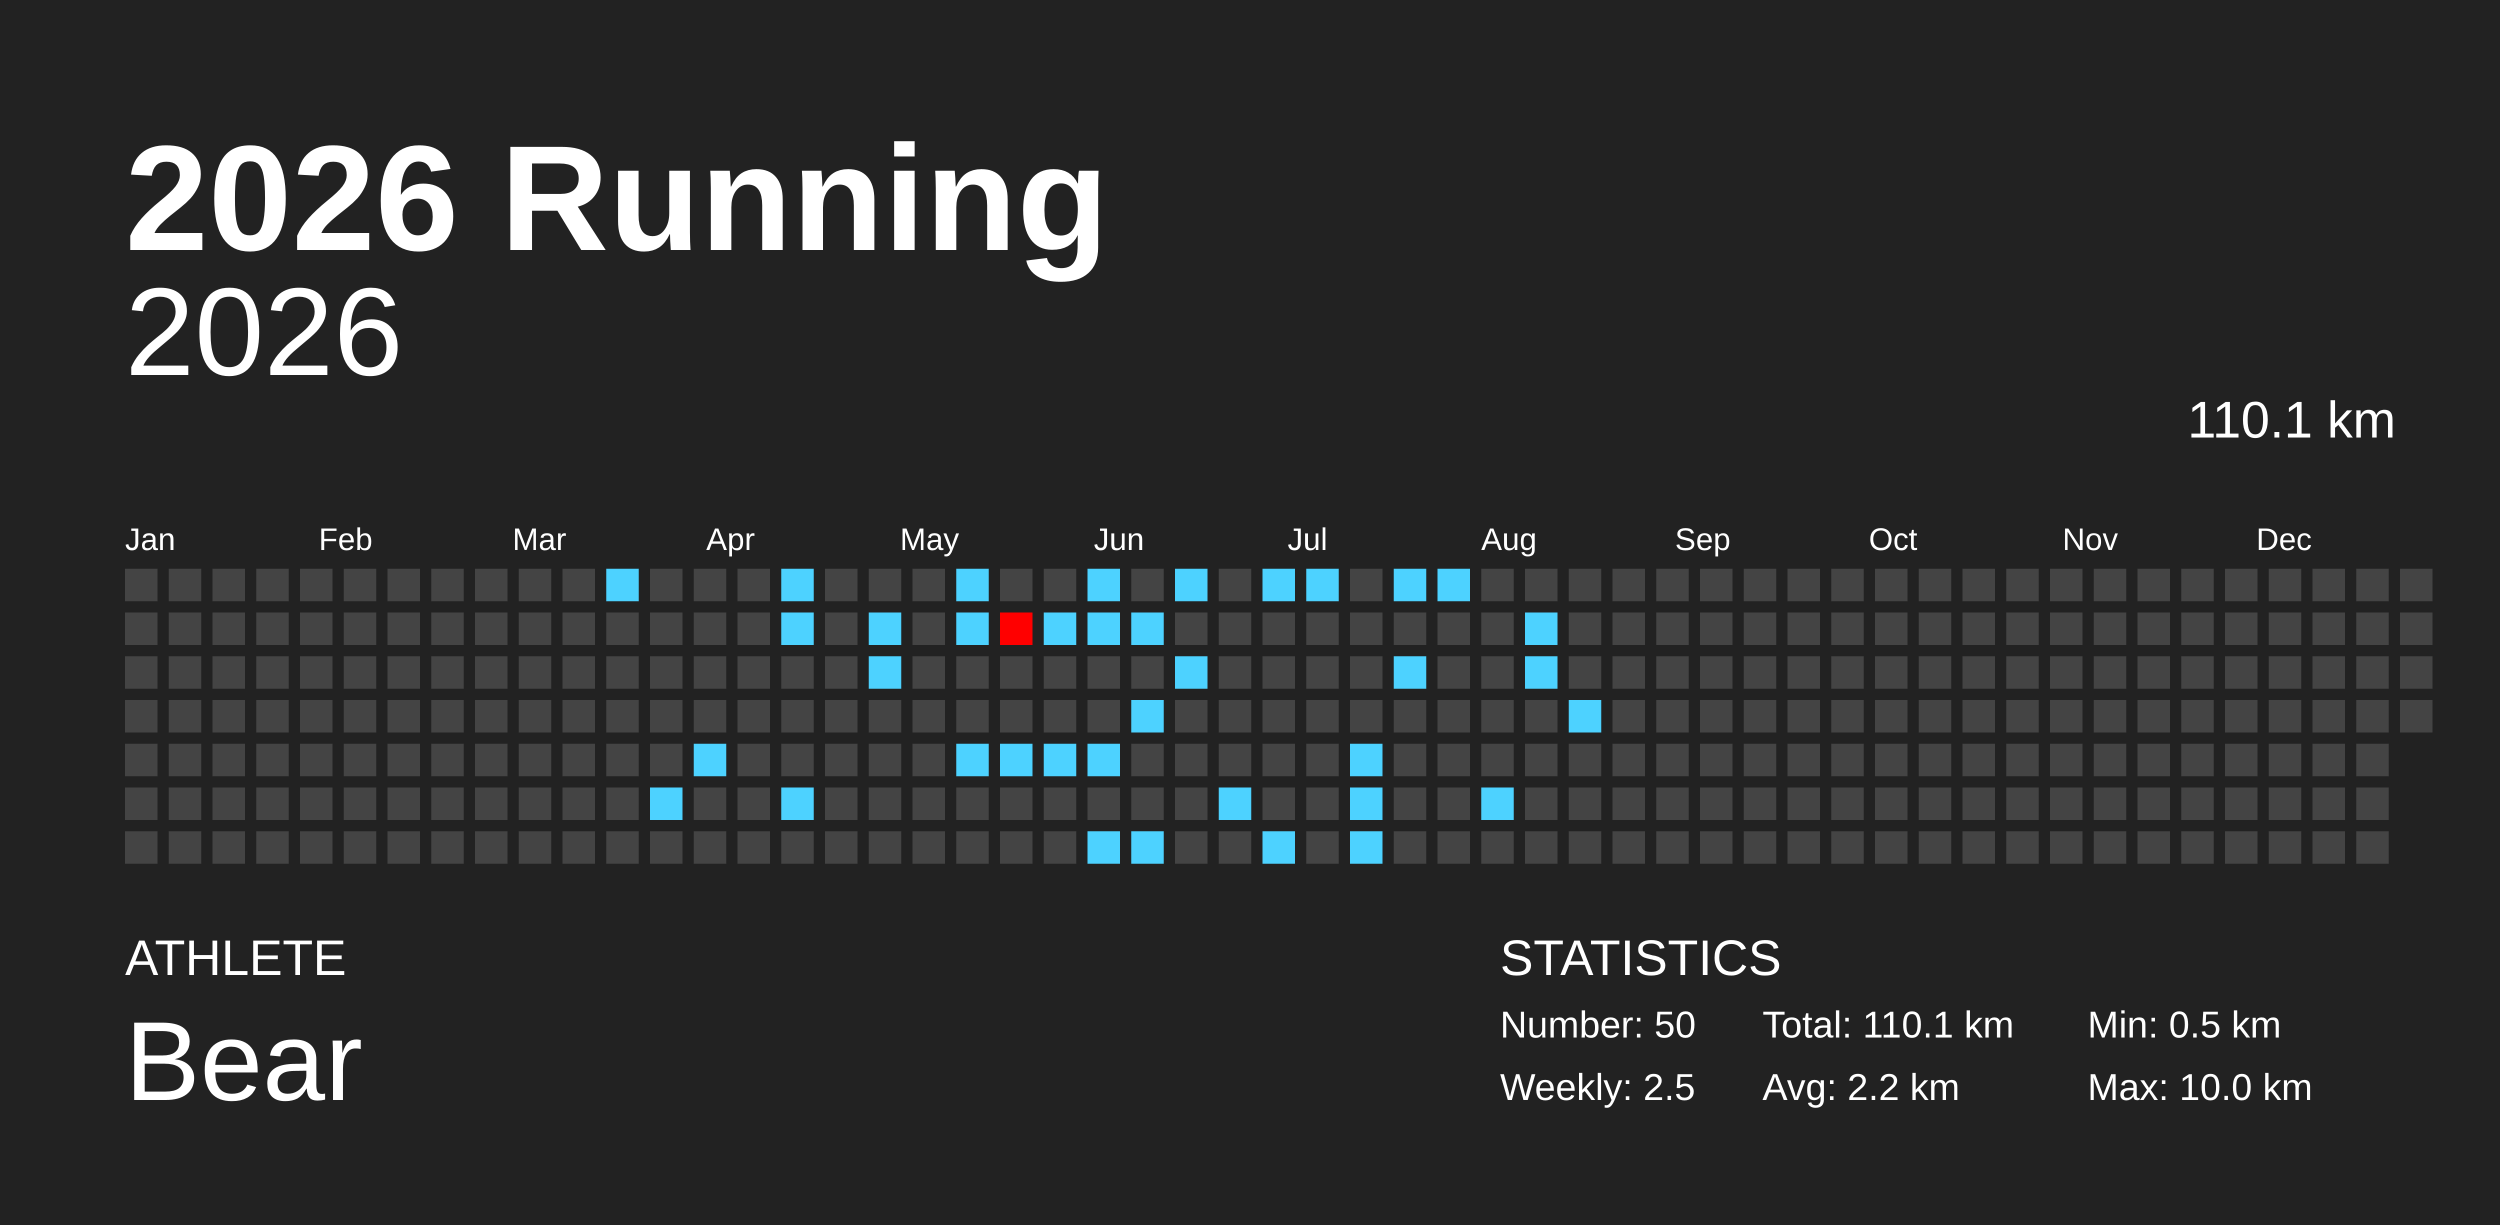
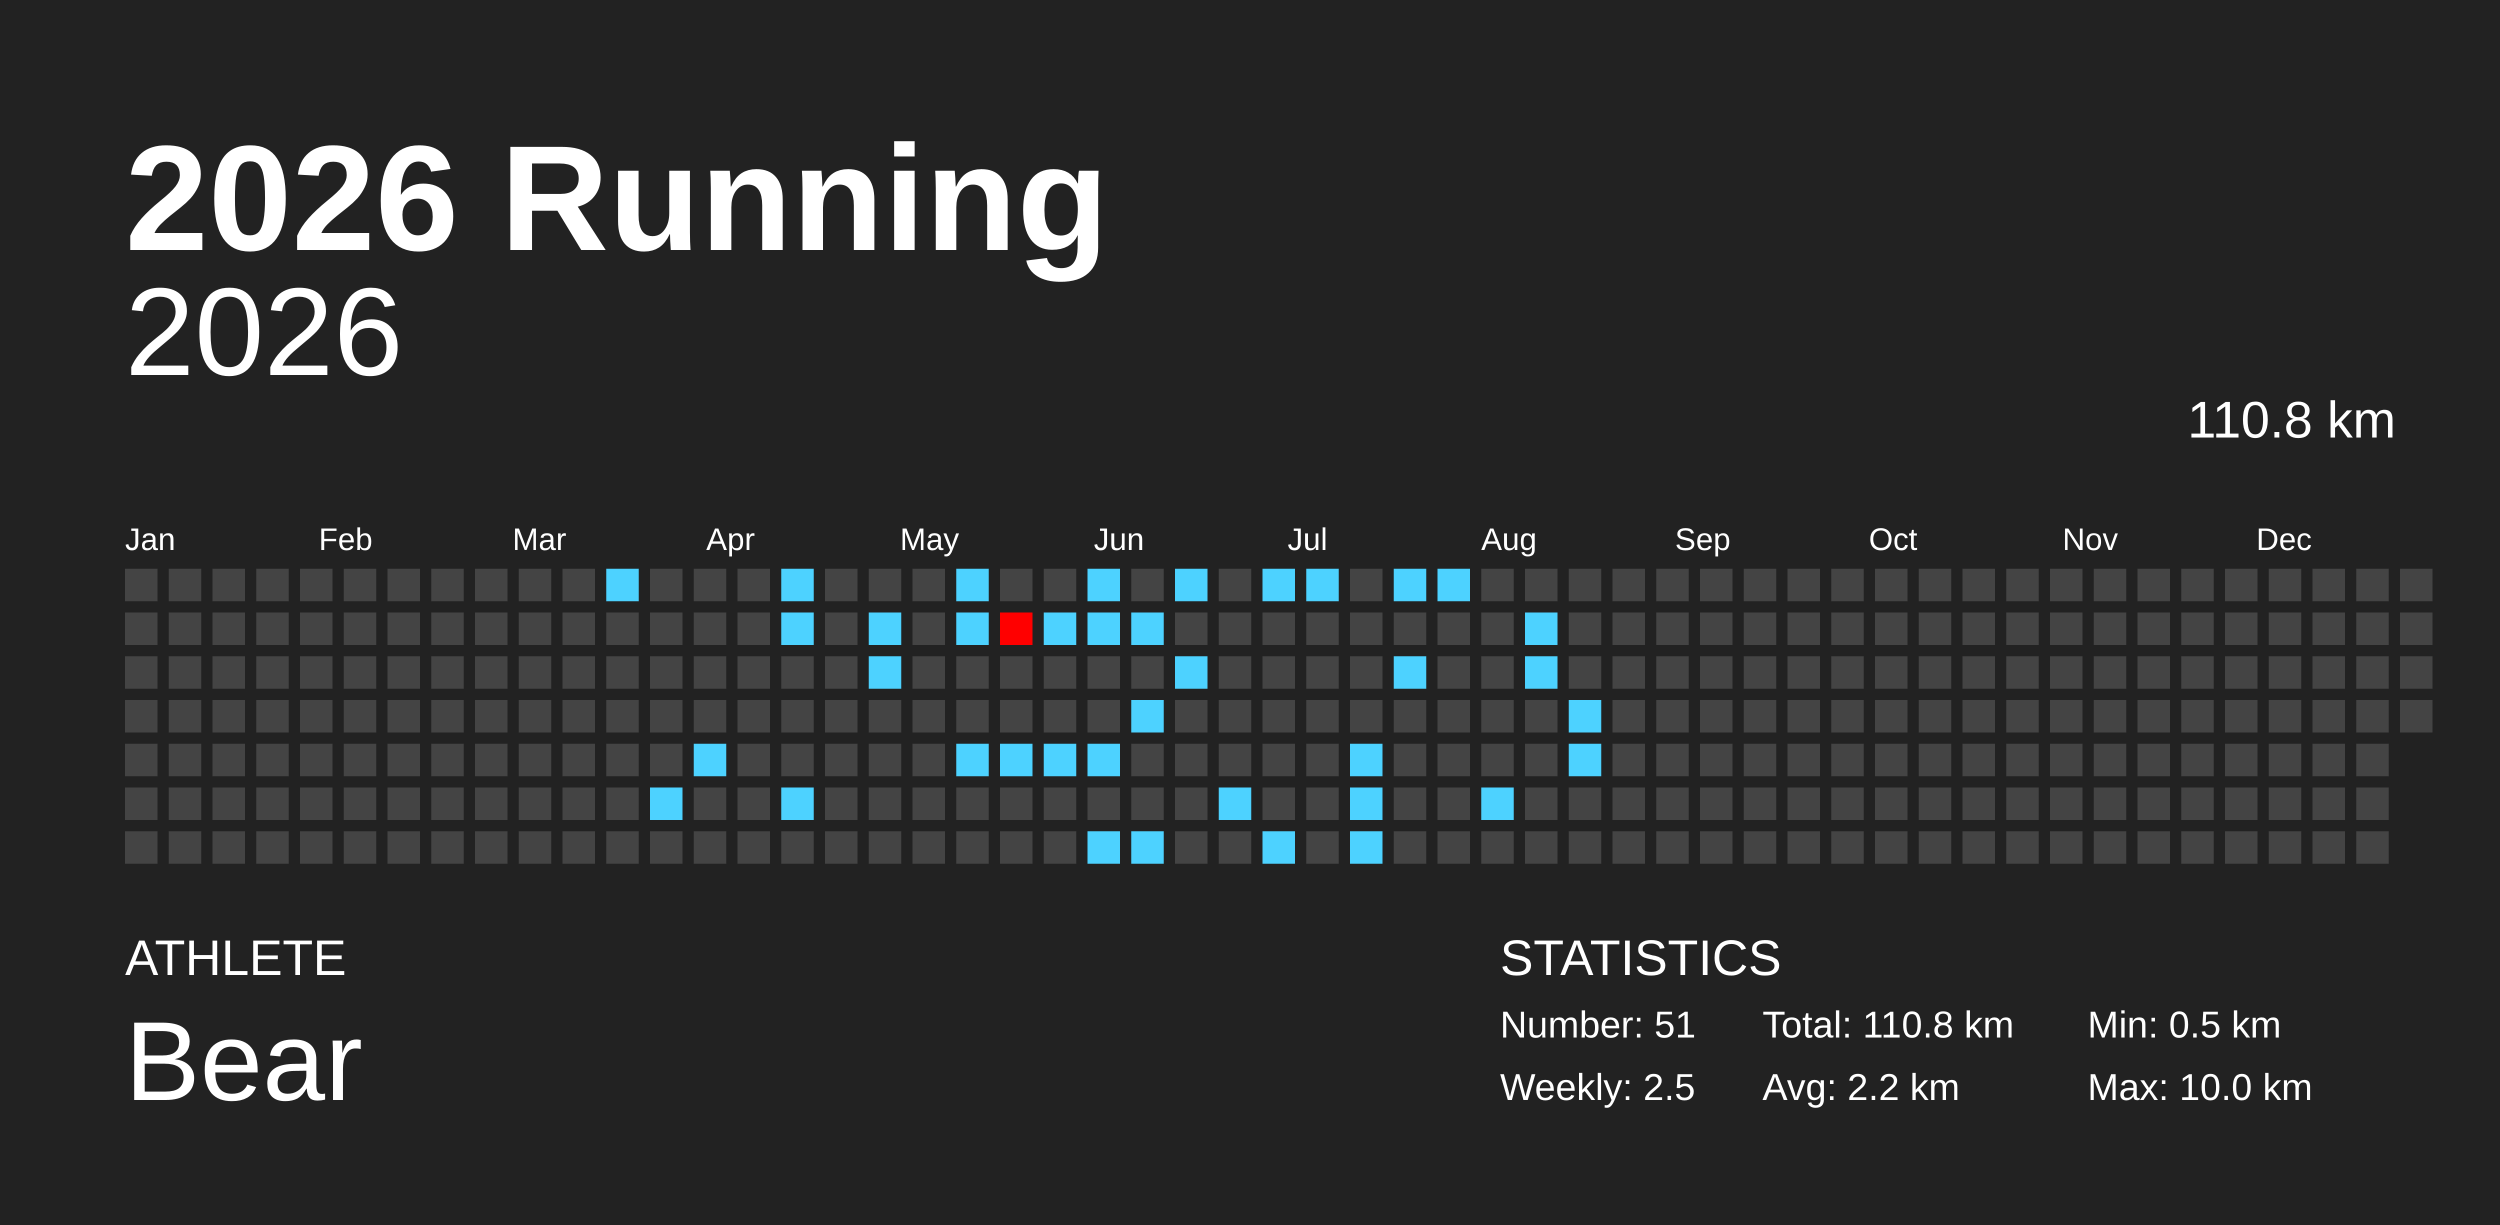
<svg xmlns="http://www.w3.org/2000/svg" baseProfile="full" height="98mm" version="1.1" viewBox="0,0,200,98" width="200mm">
  <defs />
  <rect fill="#222222" height="98" width="200" x="0" y="0" />
  <text fill="#FFFFFF" style="font-size:12px; font-family:Arial; font-weight:bold;" x="10" y="20">2026 Running</text>
  <text fill="#FFFFFF" style="font-size:4px; font-family:Arial" x="10" y="78">ATHLETE</text>
  <text fill="#FFFFFF" style="font-size:9px; font-family:Arial" x="10" y="88">Bear</text>
  <text fill="#FFFFFF" style="font-size:4px; font-family:Arial" x="120" y="78">STATISTICS</text>
-   <text fill="#FFFFFF" style="font-size:3px; font-family:Arial" x="120" y="83">Number: 50</text>
+   <text fill="#FFFFFF" style="font-size:3px; font-family:Arial" x="120" y="83">Number: 51</text>
  <text fill="#FFFFFF" style="font-size:3px; font-family:Arial" x="120" y="88">Weekly: 2.5</text>
-   <text fill="#FFFFFF" style="font-size:3px; font-family:Arial" x="141" y="83">Total: 110.1 km</text>
+   <text fill="#FFFFFF" style="font-size:3px; font-family:Arial" x="141" y="83">Total: 110.8 km</text>
  <text fill="#FFFFFF" style="font-size:3px; font-family:Arial" x="141" y="88">Avg: 2.2 km</text>
  <text fill="#FFFFFF" style="font-size:3px; font-family:Arial" x="167" y="83">Min: 0.5 km</text>
  <text fill="#FFFFFF" style="font-size:3px; font-family:Arial" x="167" y="88">Max: 10.0 km</text>
  <text alignment-baseline="hanging" fill="#FFFFFF" style="font-size:10.0px; font-family:Arial;" x="10" y="30">2026</text>
-   <text alignment-baseline="hanging" fill="#FFFFFF" style="font-size:4.125px; font-family:Arial;" x="175" y="35">110.1 km</text>
+   <text alignment-baseline="hanging" fill="#FFFFFF" style="font-size:4.125px; font-family:Arial;" x="175" y="35">110.8 km</text>
  <text fill="#FFFFFF" style="font-size:2.5px; font-family:Arial" x="10.0" y="44">Jan</text>
  <text fill="#FFFFFF" style="font-size:2.5px; font-family:Arial" x="25.5" y="44">Feb</text>
  <text fill="#FFFFFF" style="font-size:2.5px; font-family:Arial" x="41.0" y="44">Mar</text>
  <text fill="#FFFFFF" style="font-size:2.5px; font-family:Arial" x="56.5" y="44">Apr</text>
  <text fill="#FFFFFF" style="font-size:2.5px; font-family:Arial" x="72.0" y="44">May</text>
  <text fill="#FFFFFF" style="font-size:2.5px; font-family:Arial" x="87.5" y="44">Jun</text>
  <text fill="#FFFFFF" style="font-size:2.5px; font-family:Arial" x="103.0" y="44">Jul</text>
  <text fill="#FFFFFF" style="font-size:2.5px; font-family:Arial" x="118.5" y="44">Aug</text>
  <text fill="#FFFFFF" style="font-size:2.5px; font-family:Arial" x="134.0" y="44">Sep</text>
  <text fill="#FFFFFF" style="font-size:2.5px; font-family:Arial" x="149.5" y="44">Oct</text>
  <text fill="#FFFFFF" style="font-size:2.5px; font-family:Arial" x="165.0" y="44">Nov</text>
  <text fill="#FFFFFF" style="font-size:2.5px; font-family:Arial" x="180.5" y="44">Dec</text>
  <rect fill="#444444" height="2.6" width="2.6" x="10.0" y="45.5" />
  <rect fill="#444444" height="2.6" width="2.6" x="10.0" y="49.0" />
  <rect fill="#444444" height="2.6" width="2.6" x="10.0" y="52.5" />
  <rect fill="#444444" height="2.6" width="2.6" x="10.0" y="56.0" />
  <rect fill="#444444" height="2.6" width="2.6" x="10.0" y="59.5" />
  <rect fill="#444444" height="2.6" width="2.6" x="10.0" y="63.0" />
  <rect fill="#444444" height="2.6" width="2.6" x="10.0" y="66.5" />
  <rect fill="#444444" height="2.6" width="2.6" x="13.5" y="45.5" />
  <rect fill="#444444" height="2.6" width="2.6" x="13.5" y="49.0" />
  <rect fill="#444444" height="2.6" width="2.6" x="13.5" y="52.5" />
  <rect fill="#444444" height="2.6" width="2.6" x="13.5" y="56.0" />
  <rect fill="#444444" height="2.6" width="2.6" x="13.5" y="59.5" />
  <rect fill="#444444" height="2.6" width="2.6" x="13.5" y="63.0" />
  <rect fill="#444444" height="2.6" width="2.6" x="13.5" y="66.5" />
  <rect fill="#444444" height="2.6" width="2.6" x="17.0" y="45.5" />
  <rect fill="#444444" height="2.6" width="2.6" x="17.0" y="49.0" />
  <rect fill="#444444" height="2.6" width="2.6" x="17.0" y="52.5" />
  <rect fill="#444444" height="2.6" width="2.6" x="17.0" y="56.0" />
  <rect fill="#444444" height="2.6" width="2.6" x="17.0" y="59.5" />
  <rect fill="#444444" height="2.6" width="2.6" x="17.0" y="63.0" />
  <rect fill="#444444" height="2.6" width="2.6" x="17.0" y="66.5" />
  <rect fill="#444444" height="2.6" width="2.6" x="20.5" y="45.5" />
  <rect fill="#444444" height="2.6" width="2.6" x="20.5" y="49.0" />
  <rect fill="#444444" height="2.6" width="2.6" x="20.5" y="52.5" />
  <rect fill="#444444" height="2.6" width="2.6" x="20.5" y="56.0" />
  <rect fill="#444444" height="2.6" width="2.6" x="20.5" y="59.5" />
  <rect fill="#444444" height="2.6" width="2.6" x="20.5" y="63.0" />
  <rect fill="#444444" height="2.6" width="2.6" x="20.5" y="66.5" />
  <rect fill="#444444" height="2.6" width="2.6" x="24.0" y="45.5" />
  <rect fill="#444444" height="2.6" width="2.6" x="24.0" y="49.0" />
  <rect fill="#444444" height="2.6" width="2.6" x="24.0" y="52.5" />
  <rect fill="#444444" height="2.6" width="2.6" x="24.0" y="56.0" />
  <rect fill="#444444" height="2.6" width="2.6" x="24.0" y="59.5" />
  <rect fill="#444444" height="2.6" width="2.6" x="24.0" y="63.0" />
  <rect fill="#444444" height="2.6" width="2.6" x="24.0" y="66.5" />
  <rect fill="#444444" height="2.6" width="2.6" x="27.5" y="45.5" />
  <rect fill="#444444" height="2.6" width="2.6" x="27.5" y="49.0" />
  <rect fill="#444444" height="2.6" width="2.6" x="27.5" y="52.5" />
  <rect fill="#444444" height="2.6" width="2.6" x="27.5" y="56.0" />
  <rect fill="#444444" height="2.6" width="2.6" x="27.5" y="59.5" />
  <rect fill="#444444" height="2.6" width="2.6" x="27.5" y="63.0" />
  <rect fill="#444444" height="2.6" width="2.6" x="27.5" y="66.5" />
  <rect fill="#444444" height="2.6" width="2.6" x="31.0" y="45.5" />
  <rect fill="#444444" height="2.6" width="2.6" x="31.0" y="49.0" />
  <rect fill="#444444" height="2.6" width="2.6" x="31.0" y="52.5" />
  <rect fill="#444444" height="2.6" width="2.6" x="31.0" y="56.0" />
  <rect fill="#444444" height="2.6" width="2.6" x="31.0" y="59.5" />
  <rect fill="#444444" height="2.6" width="2.6" x="31.0" y="63.0" />
  <rect fill="#444444" height="2.6" width="2.6" x="31.0" y="66.5" />
  <rect fill="#444444" height="2.6" width="2.6" x="34.5" y="45.5" />
  <rect fill="#444444" height="2.6" width="2.6" x="34.5" y="49.0" />
  <rect fill="#444444" height="2.6" width="2.6" x="34.5" y="52.5" />
  <rect fill="#444444" height="2.6" width="2.6" x="34.5" y="56.0" />
  <rect fill="#444444" height="2.6" width="2.6" x="34.5" y="59.5" />
  <rect fill="#444444" height="2.6" width="2.6" x="34.5" y="63.0" />
  <rect fill="#444444" height="2.6" width="2.6" x="34.5" y="66.5" />
  <rect fill="#444444" height="2.6" width="2.6" x="38.0" y="45.5" />
  <rect fill="#444444" height="2.6" width="2.6" x="38.0" y="49.0" />
  <rect fill="#444444" height="2.6" width="2.6" x="38.0" y="52.5" />
  <rect fill="#444444" height="2.6" width="2.6" x="38.0" y="56.0" />
  <rect fill="#444444" height="2.6" width="2.6" x="38.0" y="59.5" />
  <rect fill="#444444" height="2.6" width="2.6" x="38.0" y="63.0" />
  <rect fill="#444444" height="2.6" width="2.6" x="38.0" y="66.5" />
  <rect fill="#444444" height="2.6" width="2.6" x="41.5" y="45.5" />
  <rect fill="#444444" height="2.6" width="2.6" x="41.5" y="49.0" />
  <rect fill="#444444" height="2.6" width="2.6" x="41.5" y="52.5" />
  <rect fill="#444444" height="2.6" width="2.6" x="41.5" y="56.0" />
  <rect fill="#444444" height="2.6" width="2.6" x="41.5" y="59.5" />
  <rect fill="#444444" height="2.6" width="2.6" x="41.5" y="63.0" />
  <rect fill="#444444" height="2.6" width="2.6" x="41.5" y="66.5" />
  <rect fill="#444444" height="2.6" width="2.6" x="45.0" y="45.5" />
  <rect fill="#444444" height="2.6" width="2.6" x="45.0" y="49.0" />
  <rect fill="#444444" height="2.6" width="2.6" x="45.0" y="52.5" />
  <rect fill="#444444" height="2.6" width="2.6" x="45.0" y="56.0" />
  <rect fill="#444444" height="2.6" width="2.6" x="45.0" y="59.5" />
  <rect fill="#444444" height="2.6" width="2.6" x="45.0" y="63.0" />
  <rect fill="#444444" height="2.6" width="2.6" x="45.0" y="66.5" />
  <rect fill="#4dd2ff" height="2.6" width="2.6" x="48.5" y="45.5" />
  <rect fill="#444444" height="2.6" width="2.6" x="48.5" y="49.0" />
  <rect fill="#444444" height="2.6" width="2.6" x="48.5" y="52.5" />
  <rect fill="#444444" height="2.6" width="2.6" x="48.5" y="56.0" />
  <rect fill="#444444" height="2.6" width="2.6" x="48.5" y="59.5" />
  <rect fill="#444444" height="2.6" width="2.6" x="48.5" y="63.0" />
  <rect fill="#444444" height="2.6" width="2.6" x="48.5" y="66.5" />
  <rect fill="#444444" height="2.6" width="2.6" x="52.0" y="45.5" />
  <rect fill="#444444" height="2.6" width="2.6" x="52.0" y="49.0" />
  <rect fill="#444444" height="2.6" width="2.6" x="52.0" y="52.5" />
  <rect fill="#444444" height="2.6" width="2.6" x="52.0" y="56.0" />
  <rect fill="#444444" height="2.6" width="2.6" x="52.0" y="59.5" />
  <rect fill="#4dd2ff" height="2.6" width="2.6" x="52.0" y="63.0" />
  <rect fill="#444444" height="2.6" width="2.6" x="52.0" y="66.5" />
  <rect fill="#444444" height="2.6" width="2.6" x="55.5" y="45.5" />
  <rect fill="#444444" height="2.6" width="2.6" x="55.5" y="49.0" />
  <rect fill="#444444" height="2.6" width="2.6" x="55.5" y="52.5" />
  <rect fill="#444444" height="2.6" width="2.6" x="55.5" y="56.0" />
  <rect fill="#4dd2ff" height="2.6" width="2.6" x="55.5" y="59.5" />
  <rect fill="#444444" height="2.6" width="2.6" x="55.5" y="63.0" />
  <rect fill="#444444" height="2.6" width="2.6" x="55.5" y="66.5" />
  <rect fill="#444444" height="2.6" width="2.6" x="59.0" y="45.5" />
  <rect fill="#444444" height="2.6" width="2.6" x="59.0" y="49.0" />
  <rect fill="#444444" height="2.6" width="2.6" x="59.0" y="52.5" />
  <rect fill="#444444" height="2.6" width="2.6" x="59.0" y="56.0" />
  <rect fill="#444444" height="2.6" width="2.6" x="59.0" y="59.5" />
  <rect fill="#444444" height="2.6" width="2.6" x="59.0" y="63.0" />
  <rect fill="#444444" height="2.6" width="2.6" x="59.0" y="66.5" />
  <rect fill="#4dd2ff" height="2.6" width="2.6" x="62.5" y="45.5" />
  <rect fill="#4dd2ff" height="2.6" width="2.6" x="62.5" y="49.0" />
  <rect fill="#444444" height="2.6" width="2.6" x="62.5" y="52.5" />
  <rect fill="#444444" height="2.6" width="2.6" x="62.5" y="56.0" />
  <rect fill="#444444" height="2.6" width="2.6" x="62.5" y="59.5" />
  <rect fill="#4dd2ff" height="2.6" width="2.6" x="62.5" y="63.0" />
  <rect fill="#444444" height="2.6" width="2.6" x="62.5" y="66.5" />
  <rect fill="#444444" height="2.6" width="2.6" x="66.0" y="45.5" />
  <rect fill="#444444" height="2.6" width="2.6" x="66.0" y="49.0" />
  <rect fill="#444444" height="2.6" width="2.6" x="66.0" y="52.5" />
  <rect fill="#444444" height="2.6" width="2.6" x="66.0" y="56.0" />
  <rect fill="#444444" height="2.6" width="2.6" x="66.0" y="59.5" />
  <rect fill="#444444" height="2.6" width="2.6" x="66.0" y="63.0" />
  <rect fill="#444444" height="2.6" width="2.6" x="66.0" y="66.5" />
  <rect fill="#444444" height="2.6" width="2.6" x="69.5" y="45.5" />
  <rect fill="#4dd2ff" height="2.6" width="2.6" x="69.5" y="49.0" />
  <rect fill="#4dd2ff" height="2.6" width="2.6" x="69.5" y="52.5" />
  <rect fill="#444444" height="2.6" width="2.6" x="69.5" y="56.0" />
  <rect fill="#444444" height="2.6" width="2.6" x="69.5" y="59.5" />
  <rect fill="#444444" height="2.6" width="2.6" x="69.5" y="63.0" />
  <rect fill="#444444" height="2.6" width="2.6" x="69.5" y="66.5" />
  <rect fill="#444444" height="2.6" width="2.6" x="73.0" y="45.5" />
  <rect fill="#444444" height="2.6" width="2.6" x="73.0" y="49.0" />
  <rect fill="#444444" height="2.6" width="2.6" x="73.0" y="52.5" />
  <rect fill="#444444" height="2.6" width="2.6" x="73.0" y="56.0" />
  <rect fill="#444444" height="2.6" width="2.6" x="73.0" y="59.5" />
  <rect fill="#444444" height="2.6" width="2.6" x="73.0" y="63.0" />
  <rect fill="#444444" height="2.6" width="2.6" x="73.0" y="66.5" />
  <rect fill="#4dd2ff" height="2.6" width="2.6" x="76.5" y="45.5" />
  <rect fill="#4dd2ff" height="2.6" width="2.6" x="76.5" y="49.0" />
  <rect fill="#444444" height="2.6" width="2.6" x="76.5" y="52.5" />
  <rect fill="#444444" height="2.6" width="2.6" x="76.5" y="56.0" />
  <rect fill="#4dd2ff" height="2.6" width="2.6" x="76.5" y="59.5" />
  <rect fill="#444444" height="2.6" width="2.6" x="76.5" y="63.0" />
  <rect fill="#444444" height="2.6" width="2.6" x="76.5" y="66.5" />
  <rect fill="#444444" height="2.6" width="2.6" x="80.0" y="45.5" />
  <rect fill="#ff0000" height="2.6" width="2.6" x="80.0" y="49.0" />
  <rect fill="#444444" height="2.6" width="2.6" x="80.0" y="52.5" />
  <rect fill="#444444" height="2.6" width="2.6" x="80.0" y="56.0" />
  <rect fill="#4dd2ff" height="2.6" width="2.6" x="80.0" y="59.5" />
  <rect fill="#444444" height="2.6" width="2.6" x="80.0" y="63.0" />
  <rect fill="#444444" height="2.6" width="2.6" x="80.0" y="66.5" />
  <rect fill="#444444" height="2.6" width="2.6" x="83.5" y="45.5" />
  <rect fill="#4dd2ff" height="2.6" width="2.6" x="83.5" y="49.0" />
  <rect fill="#444444" height="2.6" width="2.6" x="83.5" y="52.5" />
  <rect fill="#444444" height="2.6" width="2.6" x="83.5" y="56.0" />
  <rect fill="#4dd2ff" height="2.6" width="2.6" x="83.5" y="59.5" />
  <rect fill="#444444" height="2.6" width="2.6" x="83.5" y="63.0" />
  <rect fill="#444444" height="2.6" width="2.6" x="83.5" y="66.5" />
  <rect fill="#4dd2ff" height="2.6" width="2.6" x="87.0" y="45.5" />
  <rect fill="#4dd2ff" height="2.6" width="2.6" x="87.0" y="49.0" />
  <rect fill="#444444" height="2.6" width="2.6" x="87.0" y="52.5" />
  <rect fill="#444444" height="2.6" width="2.6" x="87.0" y="56.0" />
  <rect fill="#4dd2ff" height="2.6" width="2.6" x="87.0" y="59.5" />
  <rect fill="#444444" height="2.6" width="2.6" x="87.0" y="63.0" />
  <rect fill="#4dd2ff" height="2.6" width="2.6" x="87.0" y="66.5" />
  <rect fill="#444444" height="2.6" width="2.6" x="90.5" y="45.5" />
  <rect fill="#4dd2ff" height="2.6" width="2.6" x="90.5" y="49.0" />
  <rect fill="#444444" height="2.6" width="2.6" x="90.5" y="52.5" />
  <rect fill="#4dd2ff" height="2.6" width="2.6" x="90.5" y="56.0" />
  <rect fill="#444444" height="2.6" width="2.6" x="90.5" y="59.5" />
  <rect fill="#444444" height="2.6" width="2.6" x="90.5" y="63.0" />
  <rect fill="#4dd2ff" height="2.6" width="2.6" x="90.5" y="66.5" />
  <rect fill="#4dd2ff" height="2.6" width="2.6" x="94.0" y="45.5" />
  <rect fill="#444444" height="2.6" width="2.6" x="94.0" y="49.0" />
  <rect fill="#4dd2ff" height="2.6" width="2.6" x="94.0" y="52.5" />
  <rect fill="#444444" height="2.6" width="2.6" x="94.0" y="56.0" />
  <rect fill="#444444" height="2.6" width="2.6" x="94.0" y="59.5" />
  <rect fill="#444444" height="2.6" width="2.6" x="94.0" y="63.0" />
  <rect fill="#444444" height="2.6" width="2.6" x="94.0" y="66.5" />
  <rect fill="#444444" height="2.6" width="2.6" x="97.5" y="45.5" />
  <rect fill="#444444" height="2.6" width="2.6" x="97.5" y="49.0" />
  <rect fill="#444444" height="2.6" width="2.6" x="97.5" y="52.5" />
  <rect fill="#444444" height="2.6" width="2.6" x="97.5" y="56.0" />
  <rect fill="#444444" height="2.6" width="2.6" x="97.5" y="59.5" />
  <rect fill="#4dd2ff" height="2.6" width="2.6" x="97.5" y="63.0" />
  <rect fill="#444444" height="2.6" width="2.6" x="97.5" y="66.5" />
  <rect fill="#4dd2ff" height="2.6" width="2.6" x="101.0" y="45.5" />
  <rect fill="#444444" height="2.6" width="2.6" x="101.0" y="49.0" />
  <rect fill="#444444" height="2.6" width="2.6" x="101.0" y="52.5" />
  <rect fill="#444444" height="2.6" width="2.6" x="101.0" y="56.0" />
  <rect fill="#444444" height="2.6" width="2.6" x="101.0" y="59.5" />
  <rect fill="#444444" height="2.6" width="2.6" x="101.0" y="63.0" />
  <rect fill="#4dd2ff" height="2.6" width="2.6" x="101.0" y="66.5" />
  <rect fill="#4dd2ff" height="2.6" width="2.6" x="104.5" y="45.5" />
  <rect fill="#444444" height="2.6" width="2.6" x="104.5" y="49.0" />
  <rect fill="#444444" height="2.6" width="2.6" x="104.5" y="52.5" />
  <rect fill="#444444" height="2.6" width="2.6" x="104.5" y="56.0" />
  <rect fill="#444444" height="2.6" width="2.6" x="104.5" y="59.5" />
  <rect fill="#444444" height="2.6" width="2.6" x="104.5" y="63.0" />
  <rect fill="#444444" height="2.6" width="2.6" x="104.5" y="66.5" />
  <rect fill="#444444" height="2.6" width="2.6" x="108.0" y="45.5" />
  <rect fill="#444444" height="2.6" width="2.6" x="108.0" y="49.0" />
  <rect fill="#444444" height="2.6" width="2.6" x="108.0" y="52.5" />
  <rect fill="#444444" height="2.6" width="2.6" x="108.0" y="56.0" />
  <rect fill="#4dd2ff" height="2.6" width="2.6" x="108.0" y="59.5" />
  <rect fill="#4dd2ff" height="2.6" width="2.6" x="108.0" y="63.0" />
  <rect fill="#4dd2ff" height="2.6" width="2.6" x="108.0" y="66.5" />
  <rect fill="#4dd2ff" height="2.6" width="2.6" x="111.5" y="45.5" />
  <rect fill="#444444" height="2.6" width="2.6" x="111.5" y="49.0" />
  <rect fill="#4dd2ff" height="2.6" width="2.6" x="111.5" y="52.5" />
  <rect fill="#444444" height="2.6" width="2.6" x="111.5" y="56.0" />
  <rect fill="#444444" height="2.6" width="2.6" x="111.5" y="59.5" />
  <rect fill="#444444" height="2.6" width="2.6" x="111.5" y="63.0" />
  <rect fill="#444444" height="2.6" width="2.6" x="111.5" y="66.5" />
  <rect fill="#4dd2ff" height="2.6" width="2.6" x="115.0" y="45.5" />
  <rect fill="#444444" height="2.6" width="2.6" x="115.0" y="49.0" />
  <rect fill="#444444" height="2.6" width="2.6" x="115.0" y="52.5" />
  <rect fill="#444444" height="2.6" width="2.6" x="115.0" y="56.0" />
  <rect fill="#444444" height="2.6" width="2.6" x="115.0" y="59.5" />
  <rect fill="#444444" height="2.6" width="2.6" x="115.0" y="63.0" />
  <rect fill="#444444" height="2.6" width="2.6" x="115.0" y="66.5" />
  <rect fill="#444444" height="2.6" width="2.6" x="118.5" y="45.5" />
  <rect fill="#444444" height="2.6" width="2.6" x="118.5" y="49.0" />
  <rect fill="#444444" height="2.6" width="2.6" x="118.5" y="52.5" />
  <rect fill="#444444" height="2.6" width="2.6" x="118.5" y="56.0" />
  <rect fill="#444444" height="2.6" width="2.6" x="118.5" y="59.5" />
  <rect fill="#4dd2ff" height="2.6" width="2.6" x="118.5" y="63.0" />
  <rect fill="#444444" height="2.6" width="2.6" x="118.5" y="66.5" />
  <rect fill="#444444" height="2.6" width="2.6" x="122.0" y="45.5" />
  <rect fill="#4dd2ff" height="2.6" width="2.6" x="122.0" y="49.0" />
  <rect fill="#4dd2ff" height="2.6" width="2.6" x="122.0" y="52.5" />
  <rect fill="#444444" height="2.6" width="2.6" x="122.0" y="56.0" />
  <rect fill="#444444" height="2.6" width="2.6" x="122.0" y="59.5" />
  <rect fill="#444444" height="2.6" width="2.6" x="122.0" y="63.0" />
  <rect fill="#444444" height="2.6" width="2.6" x="122.0" y="66.5" />
  <rect fill="#444444" height="2.6" width="2.6" x="125.5" y="45.5" />
  <rect fill="#444444" height="2.6" width="2.6" x="125.5" y="49.0" />
  <rect fill="#444444" height="2.6" width="2.6" x="125.5" y="52.5" />
  <rect fill="#4dd2ff" height="2.6" width="2.6" x="125.5" y="56.0" />
-   <rect fill="#444444" height="2.6" width="2.6" x="125.5" y="59.5" />
+   <rect fill="#4dd2ff" height="2.6" width="2.6" x="125.5" y="59.5" />
  <rect fill="#444444" height="2.6" width="2.6" x="125.5" y="63.0" />
  <rect fill="#444444" height="2.6" width="2.6" x="125.5" y="66.5" />
  <rect fill="#444444" height="2.6" width="2.6" x="129.0" y="45.5" />
  <rect fill="#444444" height="2.6" width="2.6" x="129.0" y="49.0" />
  <rect fill="#444444" height="2.6" width="2.6" x="129.0" y="52.5" />
  <rect fill="#444444" height="2.6" width="2.6" x="129.0" y="56.0" />
  <rect fill="#444444" height="2.6" width="2.6" x="129.0" y="59.5" />
  <rect fill="#444444" height="2.6" width="2.6" x="129.0" y="63.0" />
  <rect fill="#444444" height="2.6" width="2.6" x="129.0" y="66.5" />
  <rect fill="#444444" height="2.6" width="2.6" x="132.5" y="45.5" />
  <rect fill="#444444" height="2.6" width="2.6" x="132.5" y="49.0" />
  <rect fill="#444444" height="2.6" width="2.6" x="132.5" y="52.5" />
  <rect fill="#444444" height="2.6" width="2.6" x="132.5" y="56.0" />
  <rect fill="#444444" height="2.6" width="2.6" x="132.5" y="59.5" />
  <rect fill="#444444" height="2.6" width="2.6" x="132.5" y="63.0" />
  <rect fill="#444444" height="2.6" width="2.6" x="132.5" y="66.5" />
  <rect fill="#444444" height="2.6" width="2.6" x="136.0" y="45.5" />
  <rect fill="#444444" height="2.6" width="2.6" x="136.0" y="49.0" />
  <rect fill="#444444" height="2.6" width="2.6" x="136.0" y="52.5" />
  <rect fill="#444444" height="2.6" width="2.6" x="136.0" y="56.0" />
  <rect fill="#444444" height="2.6" width="2.6" x="136.0" y="59.5" />
  <rect fill="#444444" height="2.6" width="2.6" x="136.0" y="63.0" />
  <rect fill="#444444" height="2.6" width="2.6" x="136.0" y="66.5" />
  <rect fill="#444444" height="2.6" width="2.6" x="139.5" y="45.5" />
  <rect fill="#444444" height="2.6" width="2.6" x="139.5" y="49.0" />
  <rect fill="#444444" height="2.6" width="2.6" x="139.5" y="52.5" />
  <rect fill="#444444" height="2.6" width="2.6" x="139.5" y="56.0" />
  <rect fill="#444444" height="2.6" width="2.6" x="139.5" y="59.5" />
  <rect fill="#444444" height="2.6" width="2.6" x="139.5" y="63.0" />
  <rect fill="#444444" height="2.6" width="2.6" x="139.5" y="66.5" />
  <rect fill="#444444" height="2.6" width="2.6" x="143.0" y="45.5" />
  <rect fill="#444444" height="2.6" width="2.6" x="143.0" y="49.0" />
  <rect fill="#444444" height="2.6" width="2.6" x="143.0" y="52.5" />
  <rect fill="#444444" height="2.6" width="2.6" x="143.0" y="56.0" />
  <rect fill="#444444" height="2.6" width="2.6" x="143.0" y="59.5" />
  <rect fill="#444444" height="2.6" width="2.6" x="143.0" y="63.0" />
  <rect fill="#444444" height="2.6" width="2.6" x="143.0" y="66.5" />
  <rect fill="#444444" height="2.6" width="2.6" x="146.5" y="45.5" />
  <rect fill="#444444" height="2.6" width="2.6" x="146.5" y="49.0" />
  <rect fill="#444444" height="2.6" width="2.6" x="146.5" y="52.5" />
  <rect fill="#444444" height="2.6" width="2.6" x="146.5" y="56.0" />
  <rect fill="#444444" height="2.6" width="2.6" x="146.5" y="59.5" />
  <rect fill="#444444" height="2.6" width="2.6" x="146.5" y="63.0" />
  <rect fill="#444444" height="2.6" width="2.6" x="146.5" y="66.5" />
  <rect fill="#444444" height="2.6" width="2.6" x="150.0" y="45.5" />
  <rect fill="#444444" height="2.6" width="2.6" x="150.0" y="49.0" />
  <rect fill="#444444" height="2.6" width="2.6" x="150.0" y="52.5" />
  <rect fill="#444444" height="2.6" width="2.6" x="150.0" y="56.0" />
  <rect fill="#444444" height="2.6" width="2.6" x="150.0" y="59.5" />
  <rect fill="#444444" height="2.6" width="2.6" x="150.0" y="63.0" />
  <rect fill="#444444" height="2.6" width="2.6" x="150.0" y="66.5" />
  <rect fill="#444444" height="2.6" width="2.6" x="153.5" y="45.5" />
  <rect fill="#444444" height="2.6" width="2.6" x="153.5" y="49.0" />
  <rect fill="#444444" height="2.6" width="2.6" x="153.5" y="52.5" />
  <rect fill="#444444" height="2.6" width="2.6" x="153.5" y="56.0" />
  <rect fill="#444444" height="2.6" width="2.6" x="153.5" y="59.5" />
  <rect fill="#444444" height="2.6" width="2.6" x="153.5" y="63.0" />
  <rect fill="#444444" height="2.6" width="2.6" x="153.5" y="66.5" />
  <rect fill="#444444" height="2.6" width="2.6" x="157.0" y="45.5" />
  <rect fill="#444444" height="2.6" width="2.6" x="157.0" y="49.0" />
  <rect fill="#444444" height="2.6" width="2.6" x="157.0" y="52.5" />
  <rect fill="#444444" height="2.6" width="2.6" x="157.0" y="56.0" />
  <rect fill="#444444" height="2.6" width="2.6" x="157.0" y="59.5" />
  <rect fill="#444444" height="2.6" width="2.6" x="157.0" y="63.0" />
  <rect fill="#444444" height="2.6" width="2.6" x="157.0" y="66.5" />
  <rect fill="#444444" height="2.6" width="2.6" x="160.5" y="45.5" />
  <rect fill="#444444" height="2.6" width="2.6" x="160.5" y="49.0" />
  <rect fill="#444444" height="2.6" width="2.6" x="160.5" y="52.5" />
  <rect fill="#444444" height="2.6" width="2.6" x="160.5" y="56.0" />
  <rect fill="#444444" height="2.6" width="2.6" x="160.5" y="59.5" />
  <rect fill="#444444" height="2.6" width="2.6" x="160.5" y="63.0" />
  <rect fill="#444444" height="2.6" width="2.6" x="160.5" y="66.5" />
  <rect fill="#444444" height="2.6" width="2.6" x="164.0" y="45.5" />
  <rect fill="#444444" height="2.6" width="2.6" x="164.0" y="49.0" />
  <rect fill="#444444" height="2.6" width="2.6" x="164.0" y="52.5" />
  <rect fill="#444444" height="2.6" width="2.6" x="164.0" y="56.0" />
  <rect fill="#444444" height="2.6" width="2.6" x="164.0" y="59.5" />
  <rect fill="#444444" height="2.6" width="2.6" x="164.0" y="63.0" />
  <rect fill="#444444" height="2.6" width="2.6" x="164.0" y="66.5" />
  <rect fill="#444444" height="2.6" width="2.6" x="167.5" y="45.5" />
  <rect fill="#444444" height="2.6" width="2.6" x="167.5" y="49.0" />
  <rect fill="#444444" height="2.6" width="2.6" x="167.5" y="52.5" />
  <rect fill="#444444" height="2.6" width="2.6" x="167.5" y="56.0" />
  <rect fill="#444444" height="2.6" width="2.6" x="167.5" y="59.5" />
  <rect fill="#444444" height="2.6" width="2.6" x="167.5" y="63.0" />
  <rect fill="#444444" height="2.6" width="2.6" x="167.5" y="66.5" />
  <rect fill="#444444" height="2.6" width="2.6" x="171.0" y="45.5" />
  <rect fill="#444444" height="2.6" width="2.6" x="171.0" y="49.0" />
  <rect fill="#444444" height="2.6" width="2.6" x="171.0" y="52.5" />
  <rect fill="#444444" height="2.6" width="2.6" x="171.0" y="56.0" />
  <rect fill="#444444" height="2.6" width="2.6" x="171.0" y="59.5" />
  <rect fill="#444444" height="2.6" width="2.6" x="171.0" y="63.0" />
  <rect fill="#444444" height="2.6" width="2.6" x="171.0" y="66.5" />
  <rect fill="#444444" height="2.6" width="2.6" x="174.5" y="45.5" />
  <rect fill="#444444" height="2.6" width="2.6" x="174.5" y="49.0" />
  <rect fill="#444444" height="2.6" width="2.6" x="174.5" y="52.5" />
  <rect fill="#444444" height="2.6" width="2.6" x="174.5" y="56.0" />
  <rect fill="#444444" height="2.6" width="2.6" x="174.5" y="59.5" />
  <rect fill="#444444" height="2.6" width="2.6" x="174.5" y="63.0" />
  <rect fill="#444444" height="2.6" width="2.6" x="174.5" y="66.5" />
  <rect fill="#444444" height="2.6" width="2.6" x="178.0" y="45.5" />
  <rect fill="#444444" height="2.6" width="2.6" x="178.0" y="49.0" />
  <rect fill="#444444" height="2.6" width="2.6" x="178.0" y="52.5" />
  <rect fill="#444444" height="2.6" width="2.6" x="178.0" y="56.0" />
  <rect fill="#444444" height="2.6" width="2.6" x="178.0" y="59.5" />
  <rect fill="#444444" height="2.6" width="2.6" x="178.0" y="63.0" />
  <rect fill="#444444" height="2.6" width="2.6" x="178.0" y="66.5" />
  <rect fill="#444444" height="2.6" width="2.6" x="181.5" y="45.5" />
  <rect fill="#444444" height="2.6" width="2.6" x="181.5" y="49.0" />
  <rect fill="#444444" height="2.6" width="2.6" x="181.5" y="52.5" />
  <rect fill="#444444" height="2.6" width="2.6" x="181.5" y="56.0" />
  <rect fill="#444444" height="2.6" width="2.6" x="181.5" y="59.5" />
  <rect fill="#444444" height="2.6" width="2.6" x="181.5" y="63.0" />
  <rect fill="#444444" height="2.6" width="2.6" x="181.5" y="66.5" />
  <rect fill="#444444" height="2.6" width="2.6" x="185.0" y="45.5" />
  <rect fill="#444444" height="2.6" width="2.6" x="185.0" y="49.0" />
  <rect fill="#444444" height="2.6" width="2.6" x="185.0" y="52.5" />
  <rect fill="#444444" height="2.6" width="2.6" x="185.0" y="56.0" />
  <rect fill="#444444" height="2.6" width="2.6" x="185.0" y="59.5" />
  <rect fill="#444444" height="2.6" width="2.6" x="185.0" y="63.0" />
  <rect fill="#444444" height="2.6" width="2.6" x="185.0" y="66.5" />
  <rect fill="#444444" height="2.6" width="2.6" x="188.5" y="45.5" />
  <rect fill="#444444" height="2.6" width="2.6" x="188.5" y="49.0" />
  <rect fill="#444444" height="2.6" width="2.6" x="188.5" y="52.5" />
  <rect fill="#444444" height="2.6" width="2.6" x="188.5" y="56.0" />
  <rect fill="#444444" height="2.6" width="2.6" x="188.5" y="59.5" />
  <rect fill="#444444" height="2.6" width="2.6" x="188.5" y="63.0" />
  <rect fill="#444444" height="2.6" width="2.6" x="188.5" y="66.5" />
  <rect fill="#444444" height="2.6" width="2.6" x="192.0" y="45.5" />
  <rect fill="#444444" height="2.6" width="2.6" x="192.0" y="49.0" />
  <rect fill="#444444" height="2.6" width="2.6" x="192.0" y="52.5" />
  <rect fill="#444444" height="2.6" width="2.6" x="192.0" y="56.0" />
</svg>
